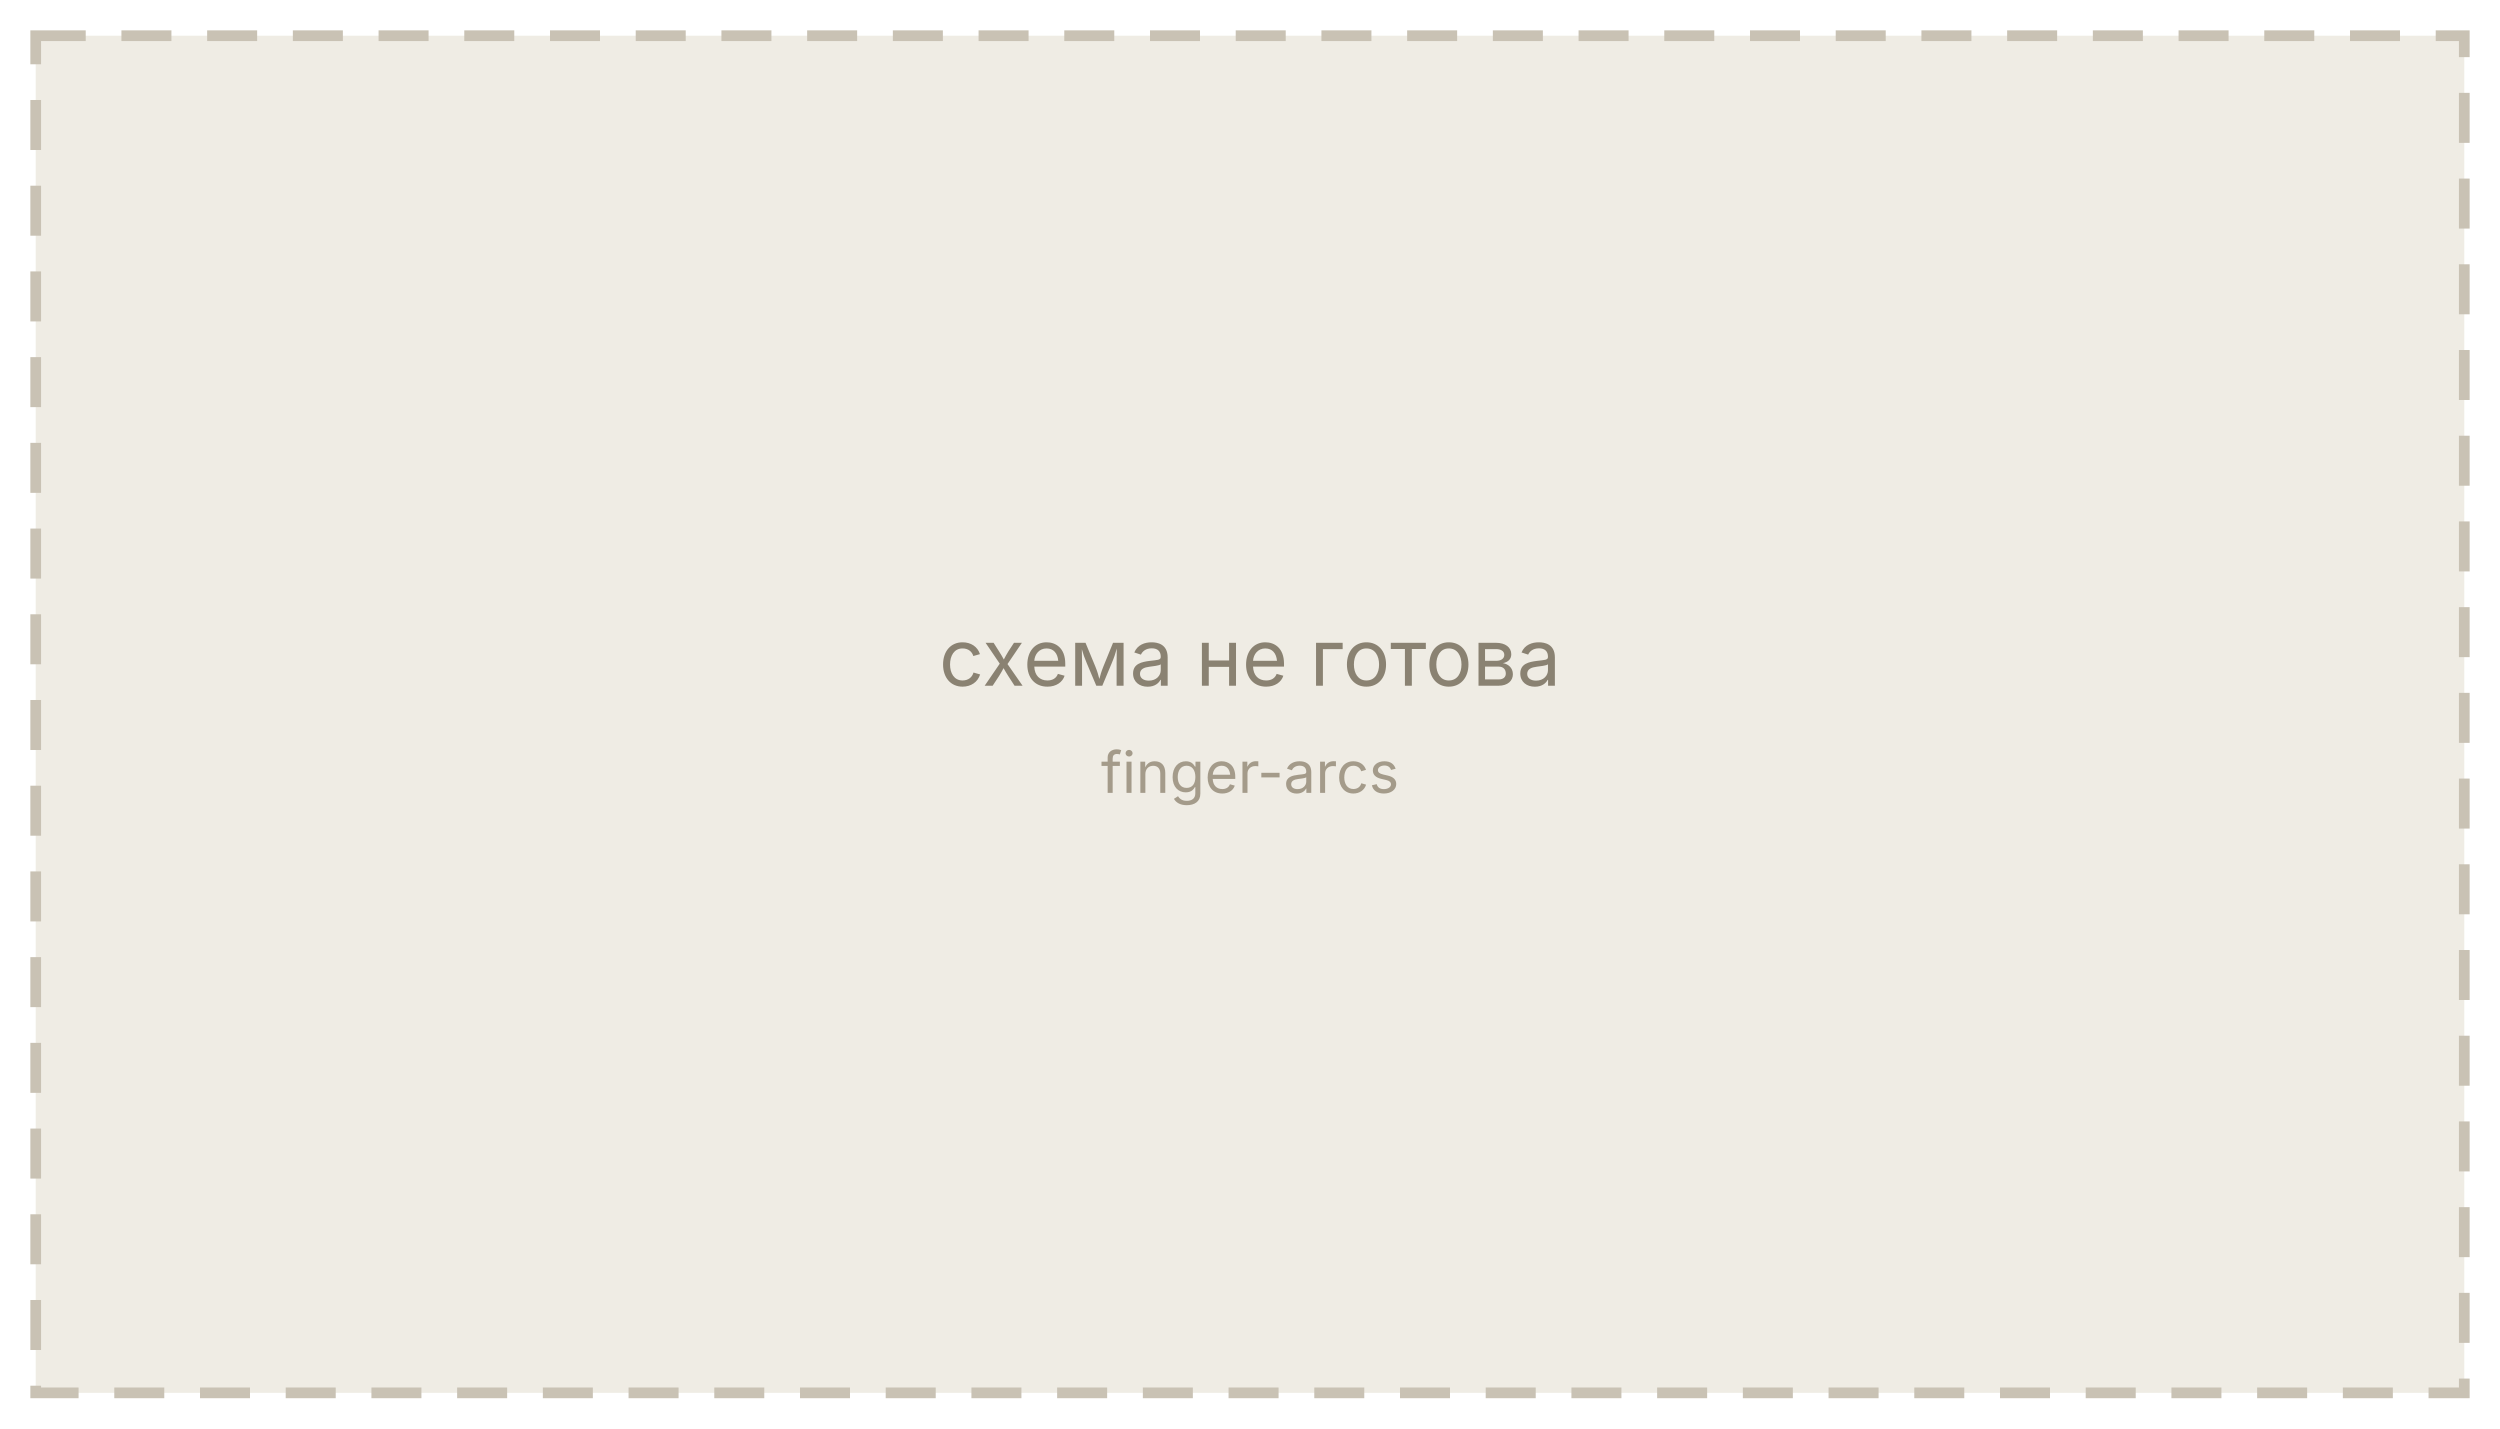
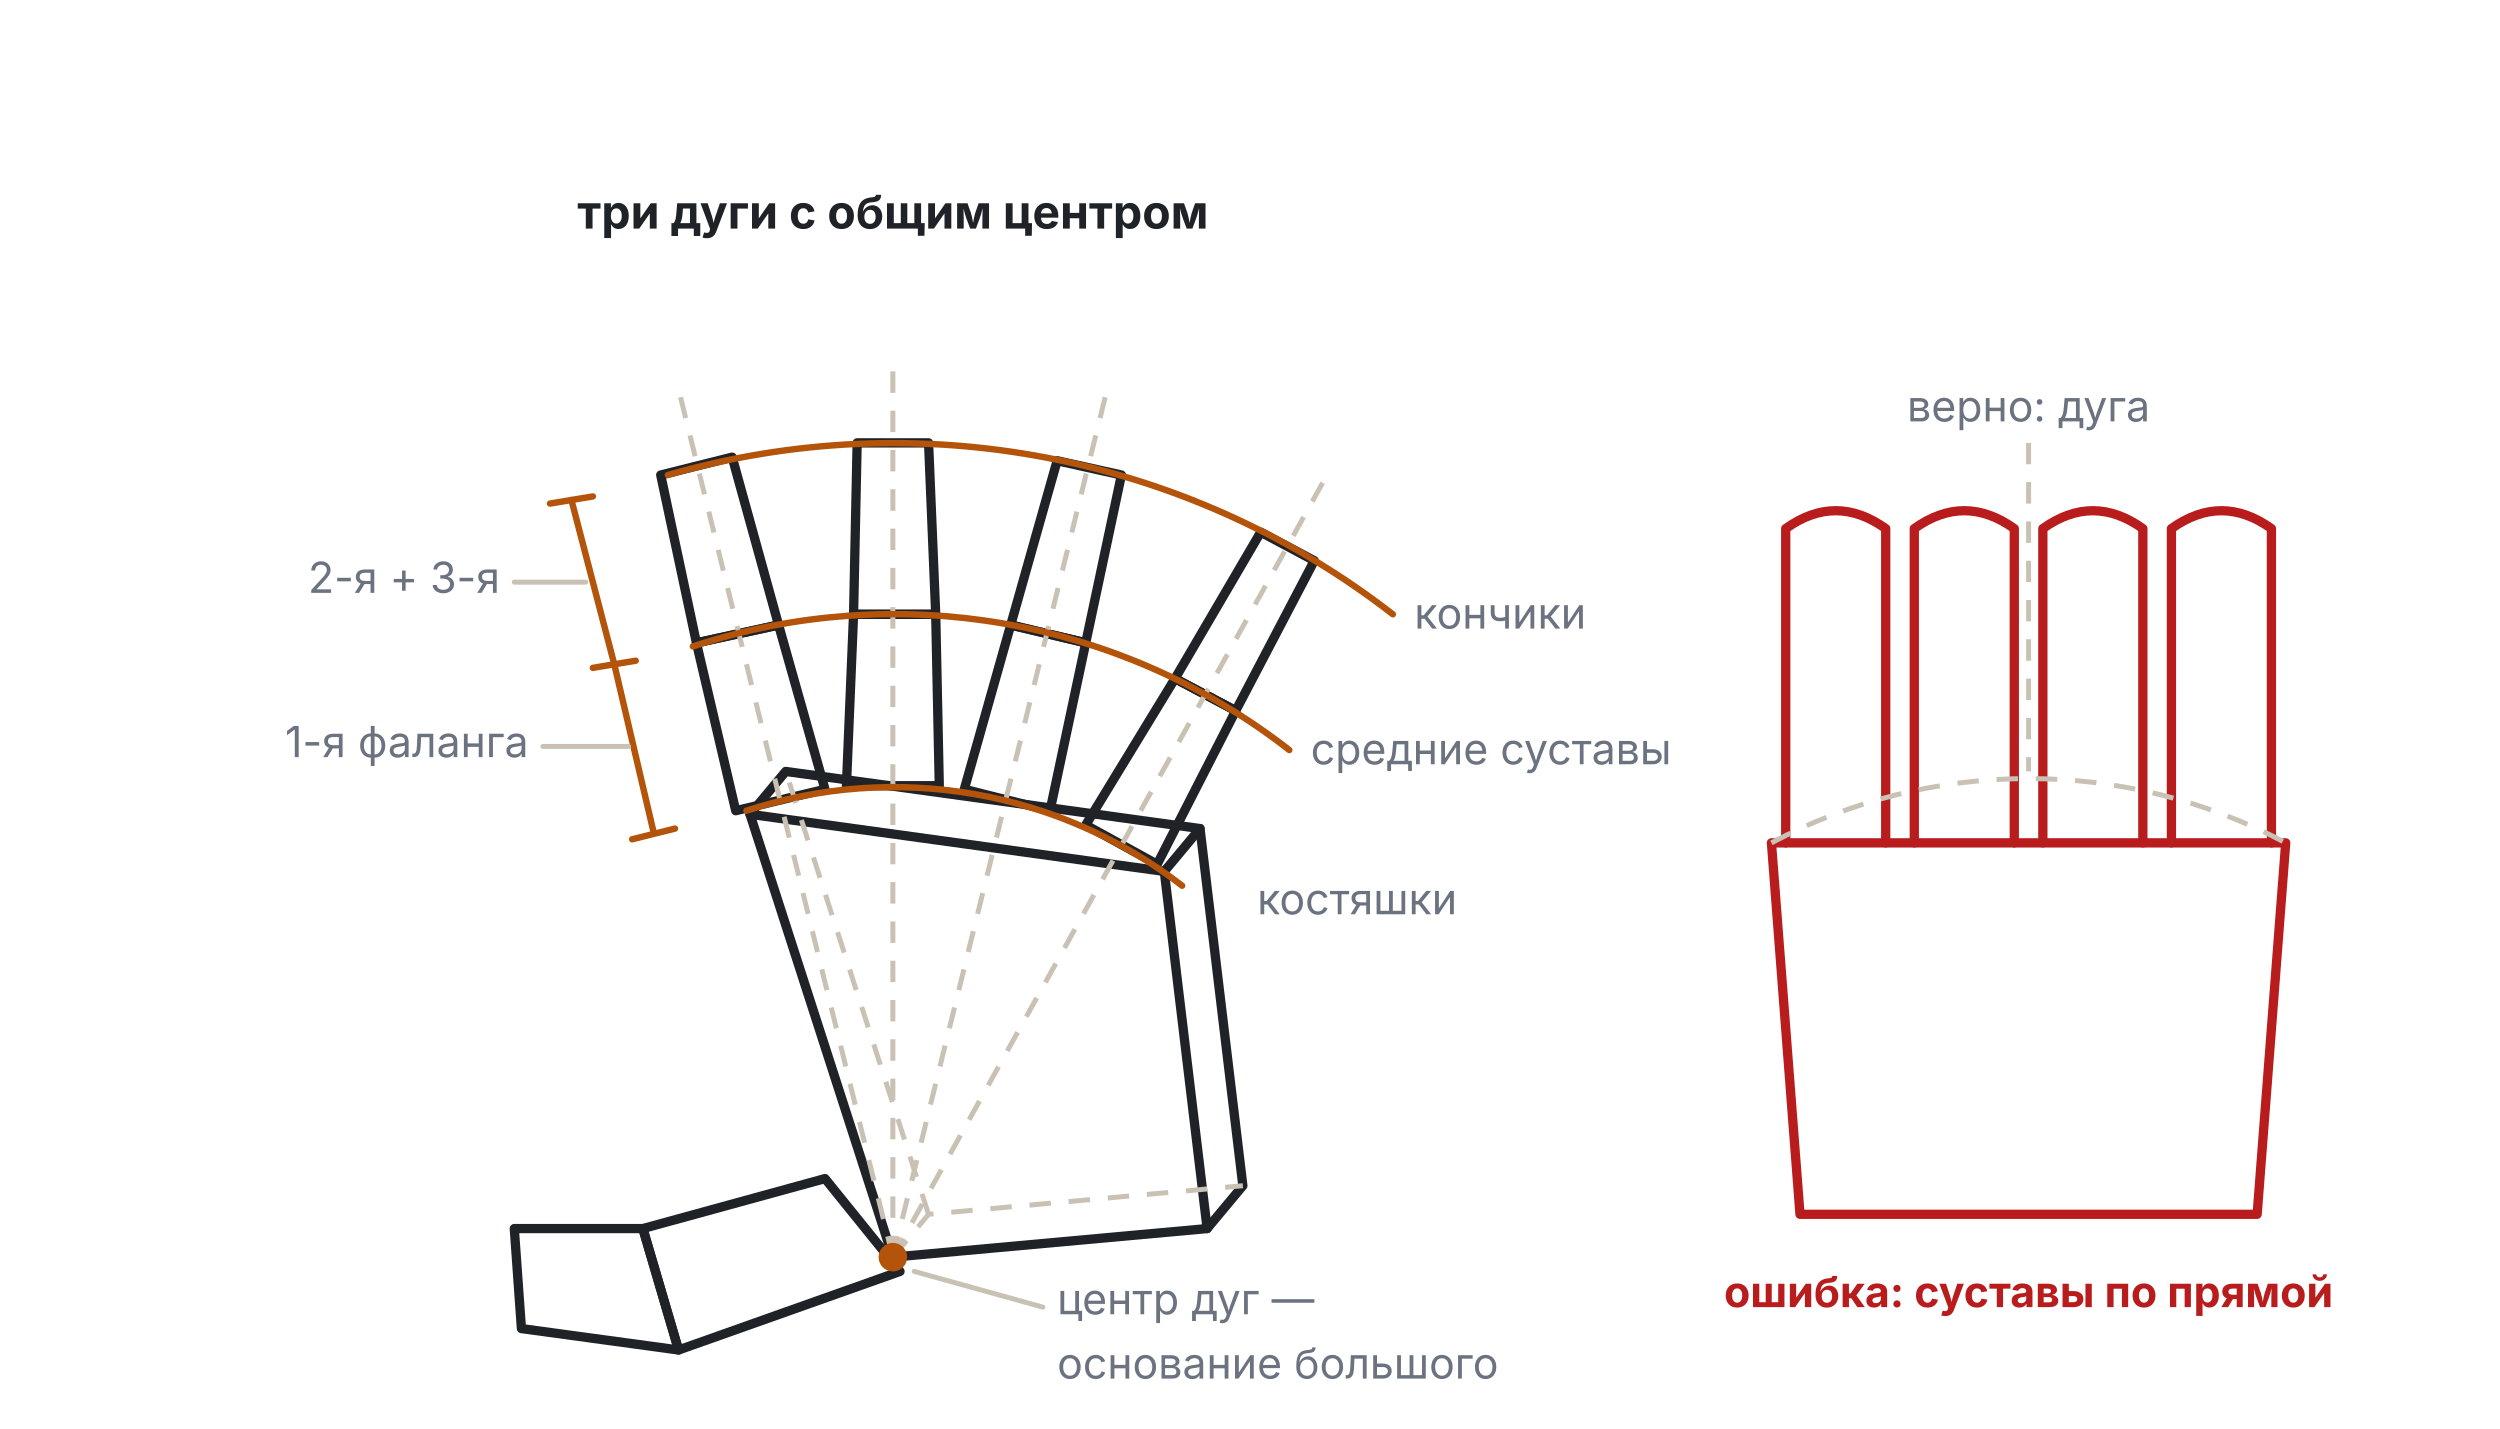
<svg xmlns="http://www.w3.org/2000/svg" width="700" height="400" viewBox="0 0 700 400" font-family="Inter, sans-serif">
-   <rect x="10" y="10" width="680" height="380" fill="#efece4" stroke="#c9c2b4" stroke-width="3" stroke-dasharray="14 10" />
-   <text x="350" y="192" font-size="22" text-anchor="middle" fill="#8a8272">схема не готова</text>
-   <text x="350" y="222" font-size="16" text-anchor="middle" fill="#a49b8a">finger-arcs</text>
+   <style>
+     .form { fill: none; stroke: #1f2328; stroke-width: 2.6; stroke-linejoin: round; stroke-linecap: round }
+     .con { fill: none; stroke: #c9c2b4; stroke-width: 1.4; stroke-linejoin: round; stroke-linecap: round }
+     .hid { fill: none; stroke: #c9c2b4; stroke-width: 1.4; stroke-dasharray: 6 5; stroke-linejoin: round }
+     .arc { fill: none; stroke: #b4530a; stroke-width: 1.8; stroke-linecap: round }
+     .err { fill: none; stroke: #b91c1c; stroke-width: 2.6; stroke-linejoin: round; stroke-linecap: round }
+     .cap { font-size: 13px; font-weight: 700; fill: #1f2328 }
+     .sub { font-size: 12px; fill: #6b7280 }
+     .wrong { font-size: 12px; font-weight: 700; fill: #b91c1c }
+   </style>
+   <g class="form">
+     <path d="M210 228 L326 244 L338 344 L250 352 Z" />
+     <path d="M210 228 L220 216 L336 232 L326 244" />
+     <path d="M336 232 L348 332 L338 344" />
+     <path d="M252 356 L231 330 L180 344 L190 378 Z" />
+     <path d="M180 344 L190 378 L146 372 L144 344 Z" />
+     <path d="M231 221 L206 227 L195 180 L218 175 Z" />
+     <path d="M218 175 L195 180 L185 133 L205 128 Z" />
+     <path d="M263 220 L237 220 L239 172 L262 172 Z" />
+     <path d="M262 172 L239 172 L240 124 L260 124 Z" />
+     <path d="M294 227 L270 221 L283 175 L304 180 Z" />
+     <path d="M304 180 L283 175 L296 129 L314 133 Z" />
+     <path d="M324 242 L304 231 L329 190 L346 199 Z" />
+     <path d="M346 199 L329 190 L353 149 L368 157 Z" />
+   </g>
+   <g class="hid">
+     <path d="M250 352 L260 340 L348 332 M260 340 L220 216" />
+     <path d="M250 352 L190 109 M250 352 L250 102 M250 352 L310 109 M250 352 L371 134" />
+   </g>
+   <g class="arc">
+     <path d="M209 227 A132 132 0 0 1 331 248" />
+     <path d="M194 181 A180 180 0 0 1 361 210" />
+     <path d="M187 133 A228 228 0 0 1 390 172" />
+     <path d="M183 233 L172 186 L160 140" />
+     <path d="M177 235 L189 232 M166 187 L178 185 M154 141 L166 139" />
+   </g>
+   <circle cx="250" cy="352" r="4" fill="#b4530a" />
+   <g class="con">
+     <path d="M152 209 L176 209 M144 163 L164 163 M256 356 L292 366" />
+   </g>
+   <g class="err">
+     <path d="M496 236 L640 236 L632 340 L504 340 L496 236" />
+     <path d="M500 236 L500 148 Q514 138 528 148 L528 236" />
+     <path d="M536 236 L536 148 Q550 138 564 148 L564 236" />
+     <path d="M572 236 L572 148 Q586 138 600 148 L600 236" />
+     <path d="M608 236 L608 148 Q622 138 636 148 L636 236" />
+   </g>
+   <g class="hid">
+     <path d="M496 236 A153 153 0 0 1 640 236" />
+     <path d="M568 124 L568 216" />
+   </g>
+   <text class="cap" x="250" y="64" text-anchor="middle">три дуги с общим центром</text>
+   <text class="sub" x="148" y="212" text-anchor="end">1-я фаланга</text>
+   <text class="sub" x="140" y="166" text-anchor="end">2-я + 3-я</text>
+   <text class="sub" x="352" y="256">костяшки</text>
+   <text class="sub" x="367" y="214">средние суставы</text>
+   <text class="sub" x="396" y="176">кончики</text>
+   <text class="sub" x="296" y="368">центр дуг —</text>
+   <text class="sub" x="296" y="386">основание большого</text>
+   <text class="sub" x="568" y="118" text-anchor="middle">верно: дуга</text>
+   <text class="wrong" x="568" y="366" text-anchor="middle">ошибка: суставы по прямой</text>
</svg>
